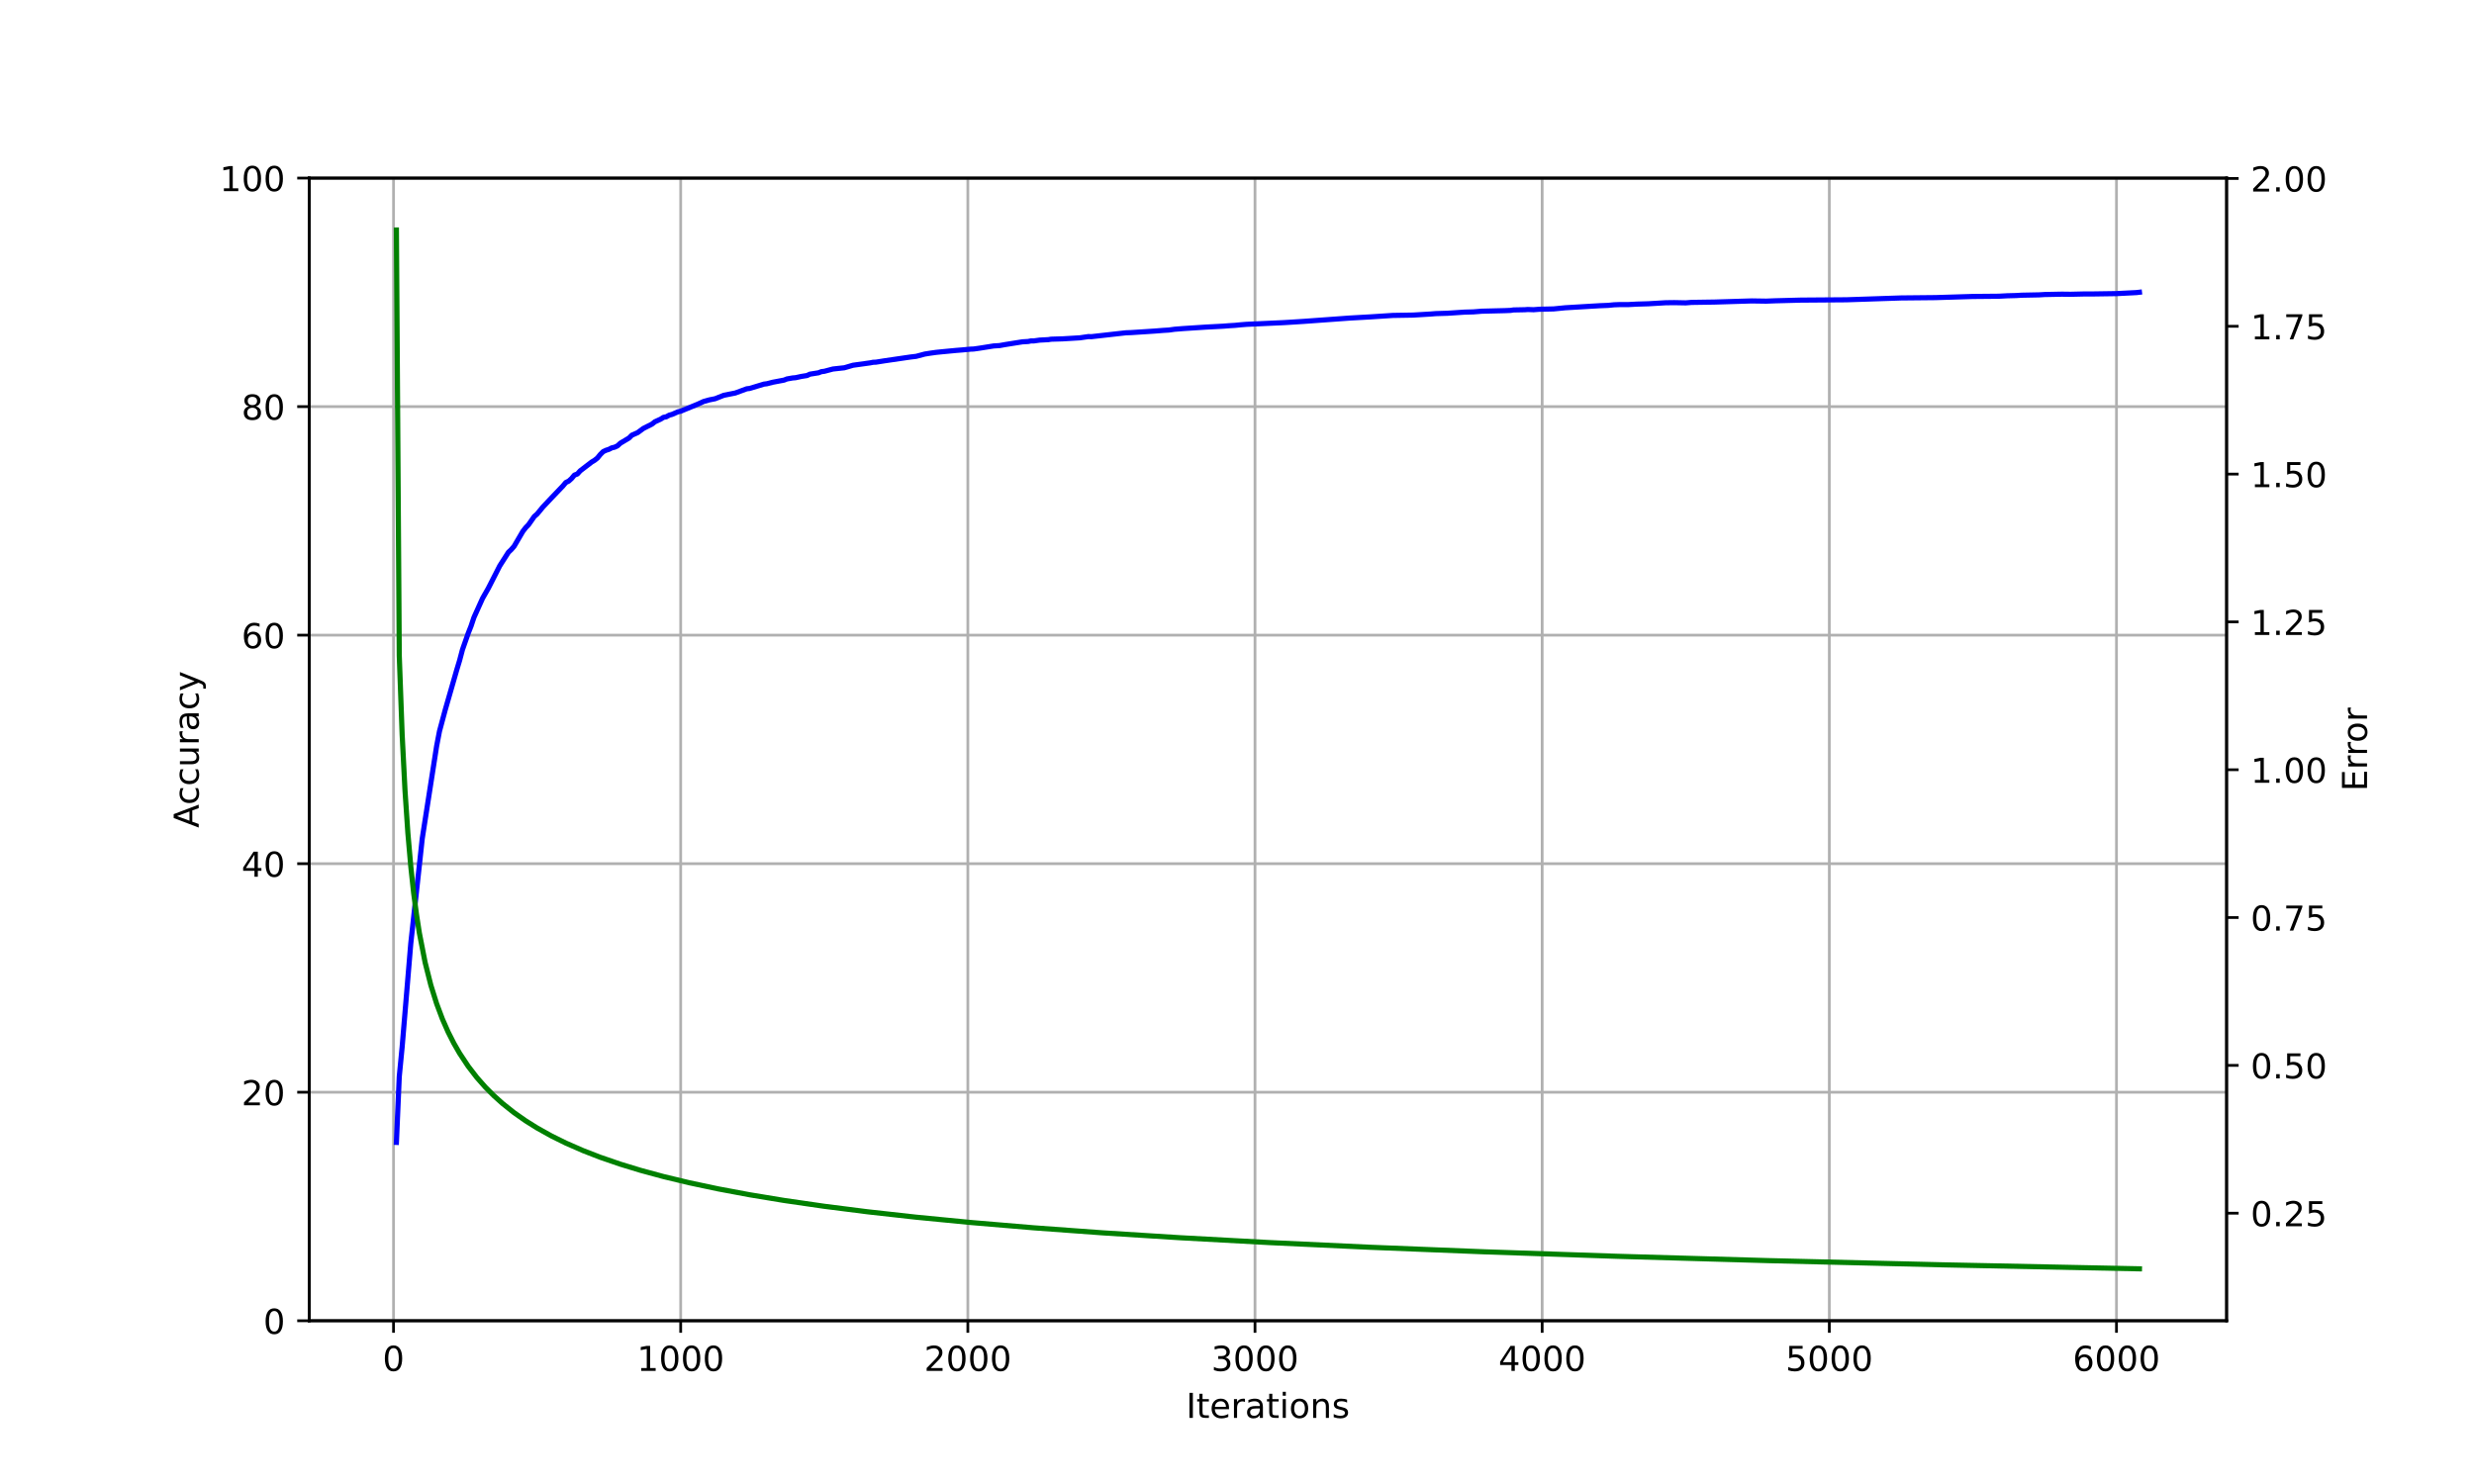
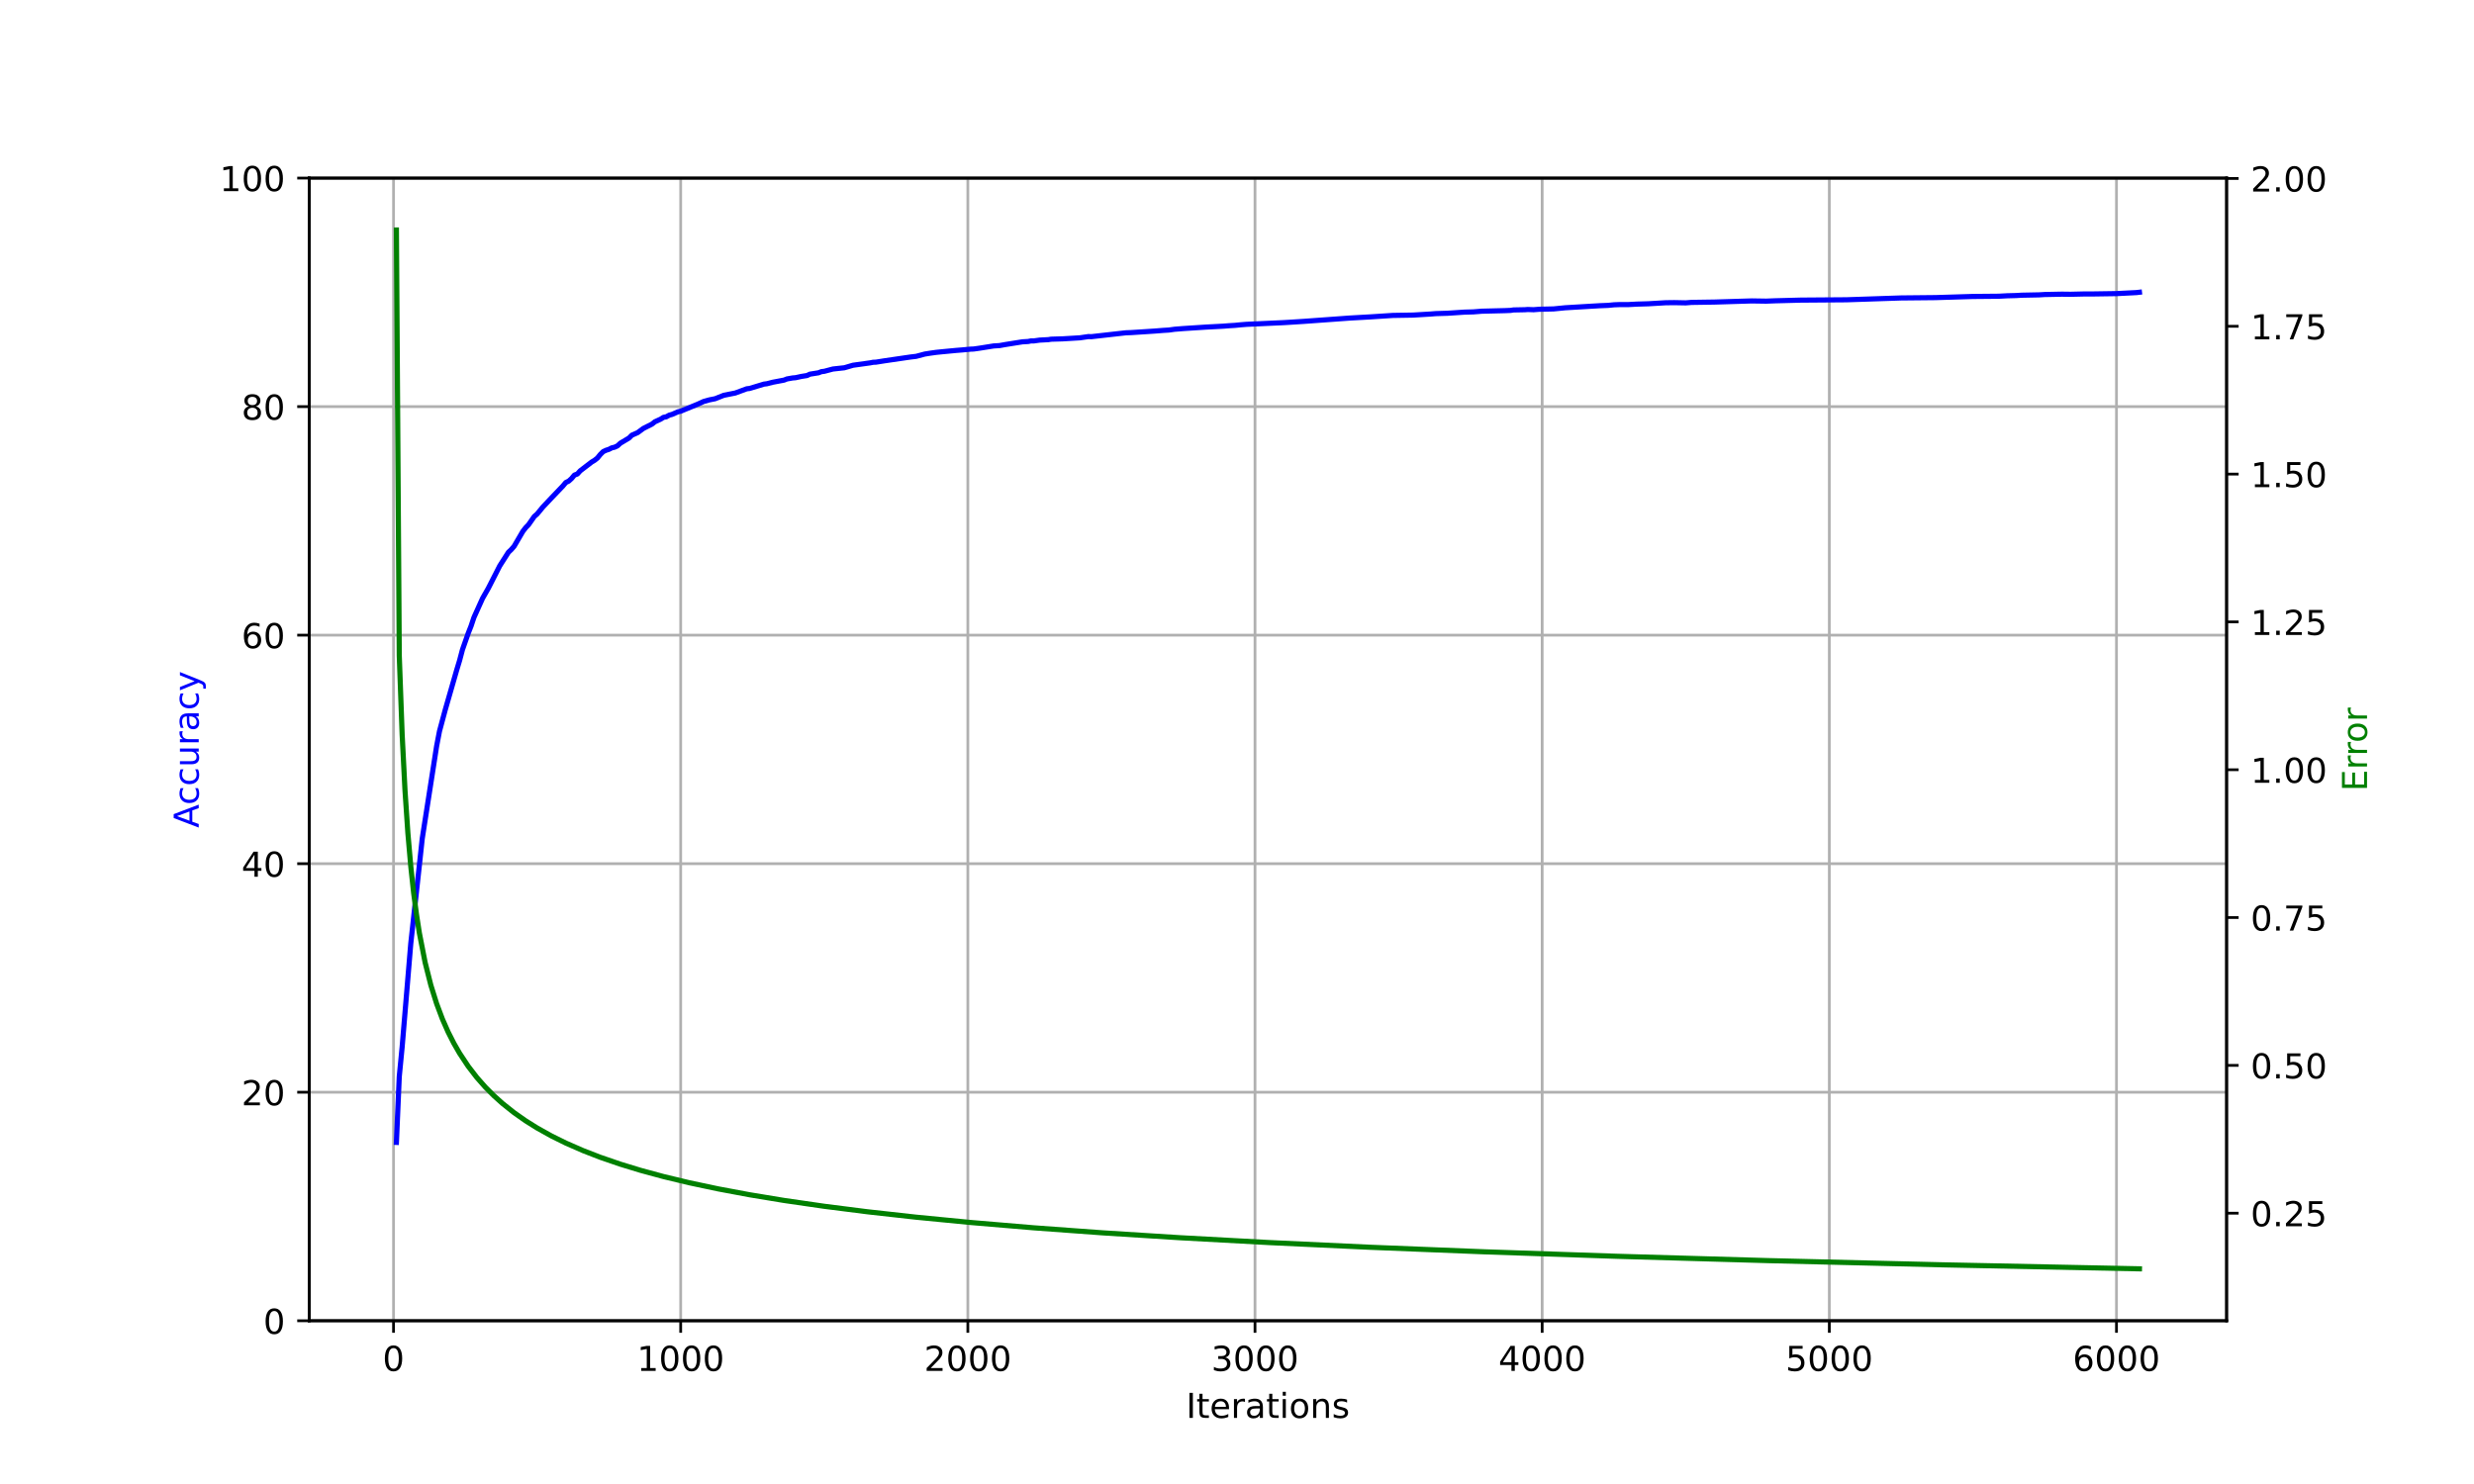
<svg xmlns="http://www.w3.org/2000/svg" xmlns:xlink="http://www.w3.org/1999/xlink" width="720pt" height="432pt" viewBox="0 0 720 432" version="1.1">
  <defs>
    <style type="text/css">*{stroke-linejoin: round; stroke-linecap: butt}</style>
  </defs>
  <g id="figure_1">
    <g id="patch_1">
      <path d="M 0 432  L 720 432  L 720 0  L 0 0  z " style="fill: #ffffff" />
    </g>
    <g id="axes_1">
      <g id="patch_2">
        <path d="M 90 384.48  L 648 384.48  L 648 51.84  L 90 51.84  z " style="fill: #ffffff" />
      </g>
      <g id="matplotlib.axis_1">
        <g id="xtick_1">
          <g id="line2d_1">
-             <path d="M 114.528 384.48  L 114.528 51.84  " clip-path="url(#pd03b7adf72)" style="fill: none; stroke: #b0b0b0; stroke-width: 0.8; stroke-linecap: square" />
+             <path d="M 114.528 384.48  L 114.528 51.84  " clip-path="url(#pabade39d13)" style="fill: none; stroke: #b0b0b0; stroke-width: 0.8; stroke-linecap: square" />
          </g>
          <g id="line2d_2">
            <defs>
-               <path id="m5037d6f789" d="M 0 0  L 0 3.5  " style="stroke: #000000; stroke-width: 0.8" />
-             </defs>
-             <g>
-               <use xlink:href="#m5037d6f789" x="114.528" y="384.48" style="stroke: #000000; stroke-width: 0.8" />
+               <path id="mb0fff66681" d="M 0 0  L 0 3.5  " style="stroke: #000000; stroke-width: 0.8" />
+             </defs>
+             <g>
+               <use xlink:href="#mb0fff66681" x="114.528" y="384.48" style="stroke: #000000; stroke-width: 0.8" />
            </g>
          </g>
          <g id="text_1">
            <g transform="translate(111.3467 399.0784) scale(0.1 -0.1)">
              <defs>
                <path id="DejaVuSans-30" d="M 2034 4250  Q 1547 4250 1301 3770  Q 1056 3291 1056 2328  Q 1056 1369 1301 889  Q 1547 409 2034 409  Q 2525 409 2770 889  Q 3016 1369 3016 2328  Q 3016 3291 2770 3770  Q 2525 4250 2034 4250  z M 2034 4750  Q 2819 4750 3233 4129  Q 3647 3509 3647 2328  Q 3647 1150 3233 529  Q 2819 -91 2034 -91  Q 1250 -91 836 529  Q 422 1150 422 2328  Q 422 3509 836 4129  Q 1250 4750 2034 4750  z " transform="scale(0.015625)" />
              </defs>
              <use xlink:href="#DejaVuSans-30" />
            </g>
          </g>
        </g>
        <g id="xtick_2">
          <g id="line2d_3">
-             <path d="M 198.098 384.48  L 198.098 51.84  " clip-path="url(#pd03b7adf72)" style="fill: none; stroke: #b0b0b0; stroke-width: 0.8; stroke-linecap: square" />
+             <path d="M 198.098 384.48  L 198.098 51.84  " clip-path="url(#pabade39d13)" style="fill: none; stroke: #b0b0b0; stroke-width: 0.8; stroke-linecap: square" />
          </g>
          <g id="line2d_4">
            <g>
-               <use xlink:href="#m5037d6f789" x="198.098" y="384.48" style="stroke: #000000; stroke-width: 0.8" />
+               <use xlink:href="#mb0fff66681" x="198.098" y="384.48" style="stroke: #000000; stroke-width: 0.8" />
            </g>
          </g>
          <g id="text_2">
            <g transform="translate(185.3734 399.0784) scale(0.1 -0.1)">
              <defs>
                <path id="DejaVuSans-31" d="M 794 531  L 1825 531  L 1825 4091  L 703 3866  L 703 4441  L 1819 4666  L 2450 4666  L 2450 531  L 3481 531  L 3481 0  L 794 0  L 794 531  z " transform="scale(0.015625)" />
              </defs>
              <use xlink:href="#DejaVuSans-31" />
              <use xlink:href="#DejaVuSans-30" x="63.623" />
              <use xlink:href="#DejaVuSans-30" x="127.246" />
              <use xlink:href="#DejaVuSans-30" x="190.869" />
            </g>
          </g>
        </g>
        <g id="xtick_3">
          <g id="line2d_5">
-             <path d="M 281.669 384.48  L 281.669 51.84  " clip-path="url(#pd03b7adf72)" style="fill: none; stroke: #b0b0b0; stroke-width: 0.8; stroke-linecap: square" />
+             <path d="M 281.669 384.48  L 281.669 51.84  " clip-path="url(#pabade39d13)" style="fill: none; stroke: #b0b0b0; stroke-width: 0.8; stroke-linecap: square" />
          </g>
          <g id="line2d_6">
            <g>
-               <use xlink:href="#m5037d6f789" x="281.669" y="384.48" style="stroke: #000000; stroke-width: 0.8" />
+               <use xlink:href="#mb0fff66681" x="281.669" y="384.48" style="stroke: #000000; stroke-width: 0.8" />
            </g>
          </g>
          <g id="text_3">
            <g transform="translate(268.9439 399.0784) scale(0.1 -0.1)">
              <defs>
                <path id="DejaVuSans-32" d="M 1228 531  L 3431 531  L 3431 0  L 469 0  L 469 531  Q 828 903 1448 1529  Q 2069 2156 2228 2338  Q 2531 2678 2651 2914  Q 2772 3150 2772 3378  Q 2772 3750 2511 3984  Q 2250 4219 1831 4219  Q 1534 4219 1204 4116  Q 875 4013 500 3803  L 500 4441  Q 881 4594 1212 4672  Q 1544 4750 1819 4750  Q 2544 4750 2975 4387  Q 3406 4025 3406 3419  Q 3406 3131 3298 2873  Q 3191 2616 2906 2266  Q 2828 2175 2409 1742  Q 1991 1309 1228 531  z " transform="scale(0.015625)" />
              </defs>
              <use xlink:href="#DejaVuSans-32" />
              <use xlink:href="#DejaVuSans-30" x="63.623" />
              <use xlink:href="#DejaVuSans-30" x="127.246" />
              <use xlink:href="#DejaVuSans-30" x="190.869" />
            </g>
          </g>
        </g>
        <g id="xtick_4">
          <g id="line2d_7">
-             <path d="M 365.239 384.48  L 365.239 51.84  " clip-path="url(#pd03b7adf72)" style="fill: none; stroke: #b0b0b0; stroke-width: 0.8; stroke-linecap: square" />
+             <path d="M 365.239 384.48  L 365.239 51.84  " clip-path="url(#pabade39d13)" style="fill: none; stroke: #b0b0b0; stroke-width: 0.8; stroke-linecap: square" />
          </g>
          <g id="line2d_8">
            <g>
-               <use xlink:href="#m5037d6f789" x="365.239" y="384.48" style="stroke: #000000; stroke-width: 0.8" />
+               <use xlink:href="#mb0fff66681" x="365.239" y="384.48" style="stroke: #000000; stroke-width: 0.8" />
            </g>
          </g>
          <g id="text_4">
            <g transform="translate(352.5143 399.0784) scale(0.1 -0.1)">
              <defs>
                <path id="DejaVuSans-33" d="M 2597 2516  Q 3050 2419 3304 2112  Q 3559 1806 3559 1356  Q 3559 666 3084 287  Q 2609 -91 1734 -91  Q 1441 -91 1130 -33  Q 819 25 488 141  L 488 750  Q 750 597 1062 519  Q 1375 441 1716 441  Q 2309 441 2620 675  Q 2931 909 2931 1356  Q 2931 1769 2642 2001  Q 2353 2234 1838 2234  L 1294 2234  L 1294 2753  L 1863 2753  Q 2328 2753 2575 2939  Q 2822 3125 2822 3475  Q 2822 3834 2567 4026  Q 2313 4219 1838 4219  Q 1578 4219 1281 4162  Q 984 4106 628 3988  L 628 4550  Q 988 4650 1302 4700  Q 1616 4750 1894 4750  Q 2613 4750 3031 4423  Q 3450 4097 3450 3541  Q 3450 3153 3228 2886  Q 3006 2619 2597 2516  z " transform="scale(0.015625)" />
              </defs>
              <use xlink:href="#DejaVuSans-33" />
              <use xlink:href="#DejaVuSans-30" x="63.623" />
              <use xlink:href="#DejaVuSans-30" x="127.246" />
              <use xlink:href="#DejaVuSans-30" x="190.869" />
            </g>
          </g>
        </g>
        <g id="xtick_5">
          <g id="line2d_9">
-             <path d="M 448.81 384.48  L 448.81 51.84  " clip-path="url(#pd03b7adf72)" style="fill: none; stroke: #b0b0b0; stroke-width: 0.8; stroke-linecap: square" />
+             <path d="M 448.81 384.48  L 448.81 51.84  " clip-path="url(#pabade39d13)" style="fill: none; stroke: #b0b0b0; stroke-width: 0.8; stroke-linecap: square" />
          </g>
          <g id="line2d_10">
            <g>
-               <use xlink:href="#m5037d6f789" x="448.81" y="384.48" style="stroke: #000000; stroke-width: 0.8" />
+               <use xlink:href="#mb0fff66681" x="448.81" y="384.48" style="stroke: #000000; stroke-width: 0.8" />
            </g>
          </g>
          <g id="text_5">
            <g transform="translate(436.0848 399.0784) scale(0.1 -0.1)">
              <defs>
                <path id="DejaVuSans-34" d="M 2419 4116  L 825 1625  L 2419 1625  L 2419 4116  z M 2253 4666  L 3047 4666  L 3047 1625  L 3713 1625  L 3713 1100  L 3047 1100  L 3047 0  L 2419 0  L 2419 1100  L 313 1100  L 313 1709  L 2253 4666  z " transform="scale(0.015625)" />
              </defs>
              <use xlink:href="#DejaVuSans-34" />
              <use xlink:href="#DejaVuSans-30" x="63.623" />
              <use xlink:href="#DejaVuSans-30" x="127.246" />
              <use xlink:href="#DejaVuSans-30" x="190.869" />
            </g>
          </g>
        </g>
        <g id="xtick_6">
          <g id="line2d_11">
-             <path d="M 532.38 384.48  L 532.38 51.84  " clip-path="url(#pd03b7adf72)" style="fill: none; stroke: #b0b0b0; stroke-width: 0.8; stroke-linecap: square" />
+             <path d="M 532.38 384.48  L 532.38 51.84  " clip-path="url(#pabade39d13)" style="fill: none; stroke: #b0b0b0; stroke-width: 0.8; stroke-linecap: square" />
          </g>
          <g id="line2d_12">
            <g>
-               <use xlink:href="#m5037d6f789" x="532.38" y="384.48" style="stroke: #000000; stroke-width: 0.8" />
+               <use xlink:href="#mb0fff66681" x="532.38" y="384.48" style="stroke: #000000; stroke-width: 0.8" />
            </g>
          </g>
          <g id="text_6">
            <g transform="translate(519.6553 399.0784) scale(0.1 -0.1)">
              <defs>
                <path id="DejaVuSans-35" d="M 691 4666  L 3169 4666  L 3169 4134  L 1269 4134  L 1269 2991  Q 1406 3038 1543 3061  Q 1681 3084 1819 3084  Q 2600 3084 3056 2656  Q 3513 2228 3513 1497  Q 3513 744 3044 326  Q 2575 -91 1722 -91  Q 1428 -91 1123 -41  Q 819 9 494 109  L 494 744  Q 775 591 1075 516  Q 1375 441 1709 441  Q 2250 441 2565 725  Q 2881 1009 2881 1497  Q 2881 1984 2565 2268  Q 2250 2553 1709 2553  Q 1456 2553 1204 2497  Q 953 2441 691 2322  L 691 4666  z " transform="scale(0.015625)" />
              </defs>
              <use xlink:href="#DejaVuSans-35" />
              <use xlink:href="#DejaVuSans-30" x="63.623" />
              <use xlink:href="#DejaVuSans-30" x="127.246" />
              <use xlink:href="#DejaVuSans-30" x="190.869" />
            </g>
          </g>
        </g>
        <g id="xtick_7">
          <g id="line2d_13">
-             <path d="M 615.951 384.48  L 615.951 51.84  " clip-path="url(#pd03b7adf72)" style="fill: none; stroke: #b0b0b0; stroke-width: 0.8; stroke-linecap: square" />
+             <path d="M 615.951 384.48  L 615.951 51.84  " clip-path="url(#pabade39d13)" style="fill: none; stroke: #b0b0b0; stroke-width: 0.8; stroke-linecap: square" />
          </g>
          <g id="line2d_14">
            <g>
-               <use xlink:href="#m5037d6f789" x="615.951" y="384.48" style="stroke: #000000; stroke-width: 0.8" />
+               <use xlink:href="#mb0fff66681" x="615.951" y="384.48" style="stroke: #000000; stroke-width: 0.8" />
            </g>
          </g>
          <g id="text_7">
            <g transform="translate(603.2257 399.0784) scale(0.1 -0.1)">
              <defs>
                <path id="DejaVuSans-36" d="M 2113 2584  Q 1688 2584 1439 2293  Q 1191 2003 1191 1497  Q 1191 994 1439 701  Q 1688 409 2113 409  Q 2538 409 2786 701  Q 3034 994 3034 1497  Q 3034 2003 2786 2293  Q 2538 2584 2113 2584  z M 3366 4563  L 3366 3988  Q 3128 4100 2886 4159  Q 2644 4219 2406 4219  Q 1781 4219 1451 3797  Q 1122 3375 1075 2522  Q 1259 2794 1537 2939  Q 1816 3084 2150 3084  Q 2853 3084 3261 2657  Q 3669 2231 3669 1497  Q 3669 778 3244 343  Q 2819 -91 2113 -91  Q 1303 -91 875 529  Q 447 1150 447 2328  Q 447 3434 972 4092  Q 1497 4750 2381 4750  Q 2619 4750 2861 4703  Q 3103 4656 3366 4563  z " transform="scale(0.015625)" />
              </defs>
              <use xlink:href="#DejaVuSans-36" />
              <use xlink:href="#DejaVuSans-30" x="63.623" />
              <use xlink:href="#DejaVuSans-30" x="127.246" />
              <use xlink:href="#DejaVuSans-30" x="190.869" />
            </g>
          </g>
        </g>
        <g id="text_8">
          <g transform="translate(345.1867 412.7566) scale(0.1 -0.1)">
            <defs>
              <path id="DejaVuSans-49" d="M 628 4666  L 1259 4666  L 1259 0  L 628 0  L 628 4666  z " transform="scale(0.015625)" />
              <path id="DejaVuSans-74" d="M 1172 4494  L 1172 3500  L 2356 3500  L 2356 3053  L 1172 3053  L 1172 1153  Q 1172 725 1289 603  Q 1406 481 1766 481  L 2356 481  L 2356 0  L 1766 0  Q 1100 0 847 248  Q 594 497 594 1153  L 594 3053  L 172 3053  L 172 3500  L 594 3500  L 594 4494  L 1172 4494  z " transform="scale(0.015625)" />
              <path id="DejaVuSans-65" d="M 3597 1894  L 3597 1613  L 953 1613  Q 991 1019 1311 708  Q 1631 397 2203 397  Q 2534 397 2845 478  Q 3156 559 3463 722  L 3463 178  Q 3153 47 2828 -22  Q 2503 -91 2169 -91  Q 1331 -91 842 396  Q 353 884 353 1716  Q 353 2575 817 3079  Q 1281 3584 2069 3584  Q 2775 3584 3186 3129  Q 3597 2675 3597 1894  z M 3022 2063  Q 3016 2534 2758 2815  Q 2500 3097 2075 3097  Q 1594 3097 1305 2825  Q 1016 2553 972 2059  L 3022 2063  z " transform="scale(0.015625)" />
              <path id="DejaVuSans-72" d="M 2631 2963  Q 2534 3019 2420 3045  Q 2306 3072 2169 3072  Q 1681 3072 1420 2755  Q 1159 2438 1159 1844  L 1159 0  L 581 0  L 581 3500  L 1159 3500  L 1159 2956  Q 1341 3275 1631 3429  Q 1922 3584 2338 3584  Q 2397 3584 2469 3576  Q 2541 3569 2628 3553  L 2631 2963  z " transform="scale(0.015625)" />
              <path id="DejaVuSans-61" d="M 2194 1759  Q 1497 1759 1228 1600  Q 959 1441 959 1056  Q 959 750 1161 570  Q 1363 391 1709 391  Q 2188 391 2477 730  Q 2766 1069 2766 1631  L 2766 1759  L 2194 1759  z M 3341 1997  L 3341 0  L 2766 0  L 2766 531  Q 2569 213 2275 61  Q 1981 -91 1556 -91  Q 1019 -91 701 211  Q 384 513 384 1019  Q 384 1609 779 1909  Q 1175 2209 1959 2209  L 2766 2209  L 2766 2266  Q 2766 2663 2505 2880  Q 2244 3097 1772 3097  Q 1472 3097 1187 3025  Q 903 2953 641 2809  L 641 3341  Q 956 3463 1253 3523  Q 1550 3584 1831 3584  Q 2591 3584 2966 3190  Q 3341 2797 3341 1997  z " transform="scale(0.015625)" />
              <path id="DejaVuSans-69" d="M 603 3500  L 1178 3500  L 1178 0  L 603 0  L 603 3500  z M 603 4863  L 1178 4863  L 1178 4134  L 603 4134  L 603 4863  z " transform="scale(0.015625)" />
              <path id="DejaVuSans-6f" d="M 1959 3097  Q 1497 3097 1228 2736  Q 959 2375 959 1747  Q 959 1119 1226 758  Q 1494 397 1959 397  Q 2419 397 2687 759  Q 2956 1122 2956 1747  Q 2956 2369 2687 2733  Q 2419 3097 1959 3097  z M 1959 3584  Q 2709 3584 3137 3096  Q 3566 2609 3566 1747  Q 3566 888 3137 398  Q 2709 -91 1959 -91  Q 1206 -91 779 398  Q 353 888 353 1747  Q 353 2609 779 3096  Q 1206 3584 1959 3584  z " transform="scale(0.015625)" />
              <path id="DejaVuSans-6e" d="M 3513 2113  L 3513 0  L 2938 0  L 2938 2094  Q 2938 2591 2744 2837  Q 2550 3084 2163 3084  Q 1697 3084 1428 2787  Q 1159 2491 1159 1978  L 1159 0  L 581 0  L 581 3500  L 1159 3500  L 1159 2956  Q 1366 3272 1645 3428  Q 1925 3584 2291 3584  Q 2894 3584 3203 3211  Q 3513 2838 3513 2113  z " transform="scale(0.015625)" />
              <path id="DejaVuSans-73" d="M 2834 3397  L 2834 2853  Q 2591 2978 2328 3040  Q 2066 3103 1784 3103  Q 1356 3103 1142 2972  Q 928 2841 928 2578  Q 928 2378 1081 2264  Q 1234 2150 1697 2047  L 1894 2003  Q 2506 1872 2764 1633  Q 3022 1394 3022 966  Q 3022 478 2636 193  Q 2250 -91 1575 -91  Q 1294 -91 989 -36  Q 684 19 347 128  L 347 722  Q 666 556 975 473  Q 1284 391 1588 391  Q 1994 391 2212 530  Q 2431 669 2431 922  Q 2431 1156 2273 1281  Q 2116 1406 1581 1522  L 1381 1569  Q 847 1681 609 1914  Q 372 2147 372 2553  Q 372 3047 722 3315  Q 1072 3584 1716 3584  Q 2034 3584 2315 3537  Q 2597 3491 2834 3397  z " transform="scale(0.015625)" />
            </defs>
            <use xlink:href="#DejaVuSans-49" />
            <use xlink:href="#DejaVuSans-74" x="29.492" />
            <use xlink:href="#DejaVuSans-65" x="68.701" />
            <use xlink:href="#DejaVuSans-72" x="130.225" />
            <use xlink:href="#DejaVuSans-61" x="171.338" />
            <use xlink:href="#DejaVuSans-74" x="232.617" />
            <use xlink:href="#DejaVuSans-69" x="271.826" />
            <use xlink:href="#DejaVuSans-6f" x="299.609" />
            <use xlink:href="#DejaVuSans-6e" x="360.791" />
            <use xlink:href="#DejaVuSans-73" x="424.17" />
          </g>
        </g>
      </g>
      <g id="matplotlib.axis_2">
        <g id="ytick_1">
          <g id="line2d_15">
-             <path d="M 90 384.48  L 648 384.48  " clip-path="url(#pd03b7adf72)" style="fill: none; stroke: #b0b0b0; stroke-width: 0.8; stroke-linecap: square" />
+             <path d="M 90 384.48  L 648 384.48  " clip-path="url(#pabade39d13)" style="fill: none; stroke: #b0b0b0; stroke-width: 0.8; stroke-linecap: square" />
          </g>
          <g id="line2d_16">
            <defs>
-               <path id="m86fa658501" d="M 0 0  L -3.5 0  " style="stroke: #000000; stroke-width: 0.8" />
-             </defs>
-             <g>
-               <use xlink:href="#m86fa658501" x="90" y="384.48" style="stroke: #000000; stroke-width: 0.8" />
+               <path id="me50fd5e7b0" d="M 0 0  L -3.5 0  " style="stroke: #000000; stroke-width: 0.8" />
+             </defs>
+             <g>
+               <use xlink:href="#me50fd5e7b0" x="90" y="384.48" style="stroke: #000000; stroke-width: 0.8" />
            </g>
          </g>
          <g id="text_9">
            <g transform="translate(76.6375 388.2792) scale(0.1 -0.1)">
              <use xlink:href="#DejaVuSans-30" />
            </g>
          </g>
        </g>
        <g id="ytick_2">
          <g id="line2d_17">
-             <path d="M 90 317.952  L 648 317.952  " clip-path="url(#pd03b7adf72)" style="fill: none; stroke: #b0b0b0; stroke-width: 0.8; stroke-linecap: square" />
+             <path d="M 90 317.952  L 648 317.952  " clip-path="url(#pabade39d13)" style="fill: none; stroke: #b0b0b0; stroke-width: 0.8; stroke-linecap: square" />
          </g>
          <g id="line2d_18">
            <g>
-               <use xlink:href="#m86fa658501" x="90" y="317.952" style="stroke: #000000; stroke-width: 0.8" />
+               <use xlink:href="#me50fd5e7b0" x="90" y="317.952" style="stroke: #000000; stroke-width: 0.8" />
            </g>
          </g>
          <g id="text_10">
            <g transform="translate(70.275 321.7512) scale(0.1 -0.1)">
              <use xlink:href="#DejaVuSans-32" />
              <use xlink:href="#DejaVuSans-30" x="63.623" />
            </g>
          </g>
        </g>
        <g id="ytick_3">
          <g id="line2d_19">
-             <path d="M 90 251.424  L 648 251.424  " clip-path="url(#pd03b7adf72)" style="fill: none; stroke: #b0b0b0; stroke-width: 0.8; stroke-linecap: square" />
+             <path d="M 90 251.424  L 648 251.424  " clip-path="url(#pabade39d13)" style="fill: none; stroke: #b0b0b0; stroke-width: 0.8; stroke-linecap: square" />
          </g>
          <g id="line2d_20">
            <g>
-               <use xlink:href="#m86fa658501" x="90" y="251.424" style="stroke: #000000; stroke-width: 0.8" />
+               <use xlink:href="#me50fd5e7b0" x="90" y="251.424" style="stroke: #000000; stroke-width: 0.8" />
            </g>
          </g>
          <g id="text_11">
            <g transform="translate(70.275 255.2232) scale(0.1 -0.1)">
              <use xlink:href="#DejaVuSans-34" />
              <use xlink:href="#DejaVuSans-30" x="63.623" />
            </g>
          </g>
        </g>
        <g id="ytick_4">
          <g id="line2d_21">
-             <path d="M 90 184.896  L 648 184.896  " clip-path="url(#pd03b7adf72)" style="fill: none; stroke: #b0b0b0; stroke-width: 0.8; stroke-linecap: square" />
+             <path d="M 90 184.896  L 648 184.896  " clip-path="url(#pabade39d13)" style="fill: none; stroke: #b0b0b0; stroke-width: 0.8; stroke-linecap: square" />
          </g>
          <g id="line2d_22">
            <g>
-               <use xlink:href="#m86fa658501" x="90" y="184.896" style="stroke: #000000; stroke-width: 0.8" />
+               <use xlink:href="#me50fd5e7b0" x="90" y="184.896" style="stroke: #000000; stroke-width: 0.8" />
            </g>
          </g>
          <g id="text_12">
            <g transform="translate(70.275 188.6952) scale(0.1 -0.1)">
              <use xlink:href="#DejaVuSans-36" />
              <use xlink:href="#DejaVuSans-30" x="63.623" />
            </g>
          </g>
        </g>
        <g id="ytick_5">
          <g id="line2d_23">
-             <path d="M 90 118.368  L 648 118.368  " clip-path="url(#pd03b7adf72)" style="fill: none; stroke: #b0b0b0; stroke-width: 0.8; stroke-linecap: square" />
+             <path d="M 90 118.368  L 648 118.368  " clip-path="url(#pabade39d13)" style="fill: none; stroke: #b0b0b0; stroke-width: 0.8; stroke-linecap: square" />
          </g>
          <g id="line2d_24">
            <g>
-               <use xlink:href="#m86fa658501" x="90" y="118.368" style="stroke: #000000; stroke-width: 0.8" />
+               <use xlink:href="#me50fd5e7b0" x="90" y="118.368" style="stroke: #000000; stroke-width: 0.8" />
            </g>
          </g>
          <g id="text_13">
            <g transform="translate(70.275 122.1672) scale(0.1 -0.1)">
              <defs>
                <path id="DejaVuSans-38" d="M 2034 2216  Q 1584 2216 1326 1975  Q 1069 1734 1069 1313  Q 1069 891 1326 650  Q 1584 409 2034 409  Q 2484 409 2743 651  Q 3003 894 3003 1313  Q 3003 1734 2745 1975  Q 2488 2216 2034 2216  z M 1403 2484  Q 997 2584 770 2862  Q 544 3141 544 3541  Q 544 4100 942 4425  Q 1341 4750 2034 4750  Q 2731 4750 3128 4425  Q 3525 4100 3525 3541  Q 3525 3141 3298 2862  Q 3072 2584 2669 2484  Q 3125 2378 3379 2068  Q 3634 1759 3634 1313  Q 3634 634 3220 271  Q 2806 -91 2034 -91  Q 1263 -91 848 271  Q 434 634 434 1313  Q 434 1759 690 2068  Q 947 2378 1403 2484  z M 1172 3481  Q 1172 3119 1398 2916  Q 1625 2713 2034 2713  Q 2441 2713 2670 2916  Q 2900 3119 2900 3481  Q 2900 3844 2670 4047  Q 2441 4250 2034 4250  Q 1625 4250 1398 4047  Q 1172 3844 1172 3481  z " transform="scale(0.015625)" />
              </defs>
              <use xlink:href="#DejaVuSans-38" />
              <use xlink:href="#DejaVuSans-30" x="63.623" />
            </g>
          </g>
        </g>
        <g id="ytick_6">
          <g id="line2d_25">
-             <path d="M 90 51.84  L 648 51.84  " clip-path="url(#pd03b7adf72)" style="fill: none; stroke: #b0b0b0; stroke-width: 0.8; stroke-linecap: square" />
+             <path d="M 90 51.84  L 648 51.84  " clip-path="url(#pabade39d13)" style="fill: none; stroke: #b0b0b0; stroke-width: 0.8; stroke-linecap: square" />
          </g>
          <g id="line2d_26">
            <g>
-               <use xlink:href="#m86fa658501" x="90" y="51.84" style="stroke: #000000; stroke-width: 0.8" />
+               <use xlink:href="#me50fd5e7b0" x="90" y="51.84" style="stroke: #000000; stroke-width: 0.8" />
            </g>
          </g>
          <g id="text_14">
            <g transform="translate(63.9125 55.63922) scale(0.1 -0.1)">
              <use xlink:href="#DejaVuSans-31" />
              <use xlink:href="#DejaVuSans-30" x="63.623" />
              <use xlink:href="#DejaVuSans-30" x="127.246" />
            </g>
          </g>
        </g>
        <g id="text_15">
-           <g transform="translate(57.83281 240.9881) rotate(-90) scale(0.1 -0.1)">
+           <g style="fill: #0000ff" transform="translate(57.83281 240.9881) rotate(-90) scale(0.1 -0.1)">
            <defs>
              <path id="DejaVuSans-41" d="M 2188 4044  L 1331 1722  L 3047 1722  L 2188 4044  z M 1831 4666  L 2547 4666  L 4325 0  L 3669 0  L 3244 1197  L 1141 1197  L 716 0  L 50 0  L 1831 4666  z " transform="scale(0.015625)" />
              <path id="DejaVuSans-63" d="M 3122 3366  L 3122 2828  Q 2878 2963 2633 3030  Q 2388 3097 2138 3097  Q 1578 3097 1268 2742  Q 959 2388 959 1747  Q 959 1106 1268 751  Q 1578 397 2138 397  Q 2388 397 2633 464  Q 2878 531 3122 666  L 3122 134  Q 2881 22 2623 -34  Q 2366 -91 2075 -91  Q 1284 -91 818 406  Q 353 903 353 1747  Q 353 2603 823 3093  Q 1294 3584 2113 3584  Q 2378 3584 2631 3529  Q 2884 3475 3122 3366  z " transform="scale(0.015625)" />
              <path id="DejaVuSans-75" d="M 544 1381  L 544 3500  L 1119 3500  L 1119 1403  Q 1119 906 1312 657  Q 1506 409 1894 409  Q 2359 409 2629 706  Q 2900 1003 2900 1516  L 2900 3500  L 3475 3500  L 3475 0  L 2900 0  L 2900 538  Q 2691 219 2414 64  Q 2138 -91 1772 -91  Q 1169 -91 856 284  Q 544 659 544 1381  z M 1991 3584  L 1991 3584  z " transform="scale(0.015625)" />
              <path id="DejaVuSans-79" d="M 2059 -325  Q 1816 -950 1584 -1140  Q 1353 -1331 966 -1331  L 506 -1331  L 506 -850  L 844 -850  Q 1081 -850 1212 -737  Q 1344 -625 1503 -206  L 1606 56  L 191 3500  L 800 3500  L 1894 763  L 2988 3500  L 3597 3500  L 2059 -325  z " transform="scale(0.015625)" />
            </defs>
            <use xlink:href="#DejaVuSans-41" />
            <use xlink:href="#DejaVuSans-63" x="66.658" />
            <use xlink:href="#DejaVuSans-63" x="121.639" />
            <use xlink:href="#DejaVuSans-75" x="176.619" />
            <use xlink:href="#DejaVuSans-72" x="239.998" />
            <use xlink:href="#DejaVuSans-61" x="281.111" />
            <use xlink:href="#DejaVuSans-63" x="342.391" />
            <use xlink:href="#DejaVuSans-79" x="397.371" />
          </g>
        </g>
      </g>
      <g id="line2d_27">
-         <path d="M 115.364 332.555  L 116.199 313.395  L 117.035 304.779  L 119.542 274.709  L 122.049 251.856  L 122.885 244.106  L 127.064 217.229  L 127.899 212.871  L 129.571 206.651  L 132.913 195.042  L 133.749 192.281  L 134.585 189.121  L 136.256 184.364  L 137.092 182.235  L 137.928 179.74  L 140.435 174.185  L 142.106 171.258  L 145.449 164.705  L 147.956 160.78  L 148.792 159.981  L 149.628 159.017  L 152.135 154.726  L 152.97 153.628  L 153.806 152.763  L 155.477 150.368  L 156.313 149.636  L 157.985 147.607  L 160.492 144.946  L 163.835 141.453  L 164.67 140.455  L 165.506 140.056  L 166.342 139.291  L 167.177 138.293  L 168.013 137.994  L 168.849 137.062  L 172.192 134.501  L 173.027 134.002  L 173.863 133.337  L 174.699 132.306  L 175.534 131.474  L 176.37 131.075  L 177.206 130.809  L 178.041 130.376  L 178.877 130.177  L 179.713 129.778  L 180.549 129.012  L 183.056 127.516  L 183.891 126.684  L 185.563 125.952  L 187.234 124.721  L 189.741 123.457  L 190.577 122.792  L 192.248 122.027  L 193.084 121.495  L 193.92 121.328  L 194.756 120.863  L 195.591 120.63  L 197.263 119.898  L 198.098 119.699  L 203.113 117.636  L 204.784 116.871  L 206.455 116.405  L 208.127 116.073  L 210.634 115.075  L 213.141 114.576  L 213.977 114.41  L 217.32 113.179  L 218.155 113.079  L 222.334 111.815  L 223.17 111.715  L 224.841 111.283  L 228.184 110.651  L 229.019 110.318  L 230.691 110.019  L 231.527 109.952  L 233.198 109.586  L 234.869 109.32  L 235.705 108.921  L 238.212 108.522  L 239.048 108.189  L 239.884 108.089  L 242.391 107.424  L 245.734 107.058  L 248.241 106.326  L 253.255 105.628  L 254.091 105.462  L 254.926 105.428  L 257.433 105.029  L 264.955 103.931  L 266.626 103.732  L 269.133 103.067  L 270.805 102.8  L 272.476 102.568  L 274.148 102.401  L 278.326 102.002  L 279.997 101.869  L 282.505 101.636  L 283.34 101.603  L 285.012 101.37  L 286.683 101.104  L 289.19 100.705  L 290.862 100.605  L 292.533 100.306  L 297.547 99.507  L 299.219 99.408  L 300.054 99.241  L 300.89 99.241  L 302.561 99.008  L 305.069 98.875  L 305.904 98.742  L 309.247 98.642  L 314.261 98.343  L 316.768 97.977  L 317.604 98.01  L 327.633 96.879  L 329.304 96.813  L 335.99 96.38  L 338.497 96.181  L 340.168 96.081  L 341.84 95.848  L 344.347 95.649  L 351.032 95.216  L 356.047 94.95  L 357.718 94.817  L 359.389 94.717  L 361.061 94.551  L 362.732 94.418  L 373.596 93.919  L 375.268 93.819  L 379.446 93.553  L 392.818 92.588  L 398.668 92.256  L 405.353 91.823  L 411.203 91.724  L 416.217 91.424  L 417.889 91.291  L 421.232 91.191  L 426.246 90.859  L 428.753 90.792  L 431.26 90.593  L 437.946 90.426  L 439.617 90.36  L 440.453 90.227  L 443.796 90.16  L 444.631 90.094  L 446.303 90.16  L 447.974 90.027  L 452.153 89.927  L 455.495 89.595  L 460.51 89.295  L 465.524 88.996  L 468.031 88.896  L 469.702 88.73  L 471.374 88.663  L 473.881 88.663  L 476.388 88.53  L 479.731 88.43  L 484.745 88.131  L 487.252 88.098  L 490.595 88.164  L 492.266 88.031  L 498.952 87.931  L 509.816 87.599  L 513.995 87.665  L 516.502 87.566  L 524.023 87.366  L 537.394 87.266  L 553.273 86.734  L 563.301 86.634  L 574.165 86.302  L 581.687 86.235  L 584.194 86.102  L 586.701 86.035  L 588.372 85.936  L 593.387 85.836  L 595.058 85.736  L 600.072 85.636  L 602.579 85.669  L 606.758 85.57  L 609.265 85.57  L 615.951 85.47  L 621.801 85.171  L 622.636 85.071  L 622.636 85.071  " clip-path="url(#pd03b7adf72)" style="fill: none; stroke: #0000ff; stroke-width: 1.5; stroke-linecap: square" />
+         <path d="M 115.364 332.555  L 116.199 313.395  L 117.035 304.779  L 119.542 274.709  L 122.049 251.856  L 122.885 244.106  L 127.064 217.229  L 127.899 212.871  L 129.571 206.651  L 132.913 195.042  L 133.749 192.281  L 134.585 189.121  L 136.256 184.364  L 137.092 182.235  L 137.928 179.74  L 140.435 174.185  L 142.106 171.258  L 145.449 164.705  L 147.956 160.78  L 148.792 159.981  L 149.628 159.017  L 152.135 154.726  L 152.97 153.628  L 153.806 152.763  L 155.477 150.368  L 156.313 149.636  L 157.985 147.607  L 160.492 144.946  L 163.835 141.453  L 164.67 140.455  L 165.506 140.056  L 166.342 139.291  L 167.177 138.293  L 168.013 137.994  L 168.849 137.062  L 172.192 134.501  L 173.027 134.002  L 173.863 133.337  L 174.699 132.306  L 175.534 131.474  L 176.37 131.075  L 177.206 130.809  L 178.041 130.376  L 178.877 130.177  L 179.713 129.778  L 180.549 129.012  L 183.056 127.516  L 183.891 126.684  L 185.563 125.952  L 187.234 124.721  L 189.741 123.457  L 190.577 122.792  L 192.248 122.027  L 193.084 121.495  L 193.92 121.328  L 194.756 120.863  L 195.591 120.63  L 197.263 119.898  L 198.098 119.699  L 203.113 117.636  L 204.784 116.871  L 206.455 116.405  L 208.127 116.073  L 210.634 115.075  L 213.141 114.576  L 213.977 114.41  L 217.32 113.179  L 218.155 113.079  L 222.334 111.815  L 223.17 111.715  L 224.841 111.283  L 228.184 110.651  L 229.019 110.318  L 230.691 110.019  L 231.527 109.952  L 233.198 109.586  L 234.869 109.32  L 235.705 108.921  L 238.212 108.522  L 239.048 108.189  L 239.884 108.089  L 242.391 107.424  L 245.734 107.058  L 248.241 106.326  L 253.255 105.628  L 254.091 105.462  L 254.926 105.428  L 257.433 105.029  L 264.955 103.931  L 266.626 103.732  L 269.133 103.067  L 270.805 102.8  L 272.476 102.568  L 274.148 102.401  L 278.326 102.002  L 279.997 101.869  L 282.505 101.636  L 283.34 101.603  L 285.012 101.37  L 286.683 101.104  L 289.19 100.705  L 290.862 100.605  L 292.533 100.306  L 297.547 99.507  L 299.219 99.408  L 300.054 99.241  L 300.89 99.241  L 302.561 99.008  L 305.069 98.875  L 305.904 98.742  L 309.247 98.642  L 314.261 98.343  L 316.768 97.977  L 317.604 98.01  L 327.633 96.879  L 329.304 96.813  L 335.99 96.38  L 338.497 96.181  L 340.168 96.081  L 341.84 95.848  L 344.347 95.649  L 351.032 95.216  L 356.047 94.95  L 357.718 94.817  L 359.389 94.717  L 361.061 94.551  L 362.732 94.418  L 373.596 93.919  L 375.268 93.819  L 379.446 93.553  L 392.818 92.588  L 398.668 92.256  L 405.353 91.823  L 411.203 91.724  L 416.217 91.424  L 417.889 91.291  L 421.232 91.191  L 426.246 90.859  L 428.753 90.792  L 431.26 90.593  L 437.946 90.426  L 439.617 90.36  L 440.453 90.227  L 443.796 90.16  L 444.631 90.094  L 446.303 90.16  L 447.974 90.027  L 452.153 89.927  L 455.495 89.595  L 460.51 89.295  L 465.524 88.996  L 468.031 88.896  L 469.702 88.73  L 471.374 88.663  L 473.881 88.663  L 476.388 88.53  L 479.731 88.43  L 484.745 88.131  L 487.252 88.098  L 490.595 88.164  L 492.266 88.031  L 498.952 87.931  L 509.816 87.599  L 513.995 87.665  L 516.502 87.566  L 524.023 87.366  L 537.394 87.266  L 553.273 86.734  L 563.301 86.634  L 574.165 86.302  L 581.687 86.235  L 584.194 86.102  L 586.701 86.035  L 588.372 85.936  L 593.387 85.836  L 595.058 85.736  L 600.072 85.636  L 602.579 85.669  L 606.758 85.57  L 609.265 85.57  L 615.951 85.47  L 621.801 85.171  L 622.636 85.071  L 622.636 85.071  " clip-path="url(#pabade39d13)" style="fill: none; stroke: #0000ff; stroke-width: 1.5; stroke-linecap: square" />
      </g>
      <g id="patch_3">
        <path d="M 90 384.48  L 90 51.84  " style="fill: none; stroke: #000000; stroke-width: 0.8; stroke-linejoin: miter; stroke-linecap: square" />
      </g>
      <g id="patch_4">
        <path d="M 648 384.48  L 648 51.84  " style="fill: none; stroke: #000000; stroke-width: 0.8; stroke-linejoin: miter; stroke-linecap: square" />
      </g>
      <g id="patch_5">
        <path d="M 90 384.48  L 648 384.48  " style="fill: none; stroke: #000000; stroke-width: 0.8; stroke-linejoin: miter; stroke-linecap: square" />
      </g>
      <g id="patch_6">
        <path d="M 90 51.84  L 648 51.84  " style="fill: none; stroke: #000000; stroke-width: 0.8; stroke-linejoin: miter; stroke-linecap: square" />
      </g>
    </g>
    <g id="axes_2">
      <g id="matplotlib.axis_3">
        <g id="ytick_7">
          <g id="line2d_28">
            <defs>
-               <path id="m6851cc7ce0" d="M 0 0  L 3.5 0  " style="stroke: #000000; stroke-width: 0.8" />
-             </defs>
-             <g>
-               <use xlink:href="#m6851cc7ce0" x="648" y="353.161" style="stroke: #000000; stroke-width: 0.8" />
+               <path id="m956fb48c89" d="M 0 0  L 3.5 0  " style="stroke: #000000; stroke-width: 0.8" />
+             </defs>
+             <g>
+               <use xlink:href="#m956fb48c89" x="648" y="353.161" style="stroke: #000000; stroke-width: 0.8" />
            </g>
          </g>
          <g id="text_16">
            <g transform="translate(655 356.9605) scale(0.1 -0.1)">
              <defs>
                <path id="DejaVuSans-2e" d="M 684 794  L 1344 794  L 1344 0  L 684 0  L 684 794  z " transform="scale(0.015625)" />
              </defs>
              <use xlink:href="#DejaVuSans-30" />
              <use xlink:href="#DejaVuSans-2e" x="63.623" />
              <use xlink:href="#DejaVuSans-32" x="95.41" />
              <use xlink:href="#DejaVuSans-35" x="159.033" />
            </g>
          </g>
        </g>
        <g id="ytick_8">
          <g id="line2d_29">
            <g>
-               <use xlink:href="#m6851cc7ce0" x="648" y="310.132" style="stroke: #000000; stroke-width: 0.8" />
+               <use xlink:href="#m956fb48c89" x="648" y="310.132" style="stroke: #000000; stroke-width: 0.8" />
            </g>
          </g>
          <g id="text_17">
            <g transform="translate(655 313.9309) scale(0.1 -0.1)">
              <use xlink:href="#DejaVuSans-30" />
              <use xlink:href="#DejaVuSans-2e" x="63.623" />
              <use xlink:href="#DejaVuSans-35" x="95.41" />
              <use xlink:href="#DejaVuSans-30" x="159.033" />
            </g>
          </g>
        </g>
        <g id="ytick_9">
          <g id="line2d_30">
            <g>
-               <use xlink:href="#m6851cc7ce0" x="648" y="267.102" style="stroke: #000000; stroke-width: 0.8" />
+               <use xlink:href="#m956fb48c89" x="648" y="267.102" style="stroke: #000000; stroke-width: 0.8" />
            </g>
          </g>
          <g id="text_18">
            <g transform="translate(655 270.9013) scale(0.1 -0.1)">
              <defs>
                <path id="DejaVuSans-37" d="M 525 4666  L 3525 4666  L 3525 4397  L 1831 0  L 1172 0  L 2766 4134  L 525 4134  L 525 4666  z " transform="scale(0.015625)" />
              </defs>
              <use xlink:href="#DejaVuSans-30" />
              <use xlink:href="#DejaVuSans-2e" x="63.623" />
              <use xlink:href="#DejaVuSans-37" x="95.41" />
              <use xlink:href="#DejaVuSans-35" x="159.033" />
            </g>
          </g>
        </g>
        <g id="ytick_10">
          <g id="line2d_31">
            <g>
-               <use xlink:href="#m6851cc7ce0" x="648" y="224.073" style="stroke: #000000; stroke-width: 0.8" />
+               <use xlink:href="#m956fb48c89" x="648" y="224.073" style="stroke: #000000; stroke-width: 0.8" />
            </g>
          </g>
          <g id="text_19">
            <g transform="translate(655 227.8718) scale(0.1 -0.1)">
              <use xlink:href="#DejaVuSans-31" />
              <use xlink:href="#DejaVuSans-2e" x="63.623" />
              <use xlink:href="#DejaVuSans-30" x="95.41" />
              <use xlink:href="#DejaVuSans-30" x="159.033" />
            </g>
          </g>
        </g>
        <g id="ytick_11">
          <g id="line2d_32">
            <g>
-               <use xlink:href="#m6851cc7ce0" x="648" y="181.043" style="stroke: #000000; stroke-width: 0.8" />
+               <use xlink:href="#m956fb48c89" x="648" y="181.043" style="stroke: #000000; stroke-width: 0.8" />
            </g>
          </g>
          <g id="text_20">
            <g transform="translate(655 184.8422) scale(0.1 -0.1)">
              <use xlink:href="#DejaVuSans-31" />
              <use xlink:href="#DejaVuSans-2e" x="63.623" />
              <use xlink:href="#DejaVuSans-32" x="95.41" />
              <use xlink:href="#DejaVuSans-35" x="159.033" />
            </g>
          </g>
        </g>
        <g id="ytick_12">
          <g id="line2d_33">
            <g>
-               <use xlink:href="#m6851cc7ce0" x="648" y="138.013" style="stroke: #000000; stroke-width: 0.8" />
+               <use xlink:href="#m956fb48c89" x="648" y="138.013" style="stroke: #000000; stroke-width: 0.8" />
            </g>
          </g>
          <g id="text_21">
            <g transform="translate(655 141.8126) scale(0.1 -0.1)">
              <use xlink:href="#DejaVuSans-31" />
              <use xlink:href="#DejaVuSans-2e" x="63.623" />
              <use xlink:href="#DejaVuSans-35" x="95.41" />
              <use xlink:href="#DejaVuSans-30" x="159.033" />
            </g>
          </g>
        </g>
        <g id="ytick_13">
          <g id="line2d_34">
            <g>
-               <use xlink:href="#m6851cc7ce0" x="648" y="94.984" style="stroke: #000000; stroke-width: 0.8" />
+               <use xlink:href="#m956fb48c89" x="648" y="94.984" style="stroke: #000000; stroke-width: 0.8" />
            </g>
          </g>
          <g id="text_22">
            <g transform="translate(655 98.78299) scale(0.1 -0.1)">
              <use xlink:href="#DejaVuSans-31" />
              <use xlink:href="#DejaVuSans-2e" x="63.623" />
              <use xlink:href="#DejaVuSans-37" x="95.41" />
              <use xlink:href="#DejaVuSans-35" x="159.033" />
            </g>
          </g>
        </g>
        <g id="ytick_14">
          <g id="line2d_35">
            <g>
-               <use xlink:href="#m6851cc7ce0" x="648" y="51.954" style="stroke: #000000; stroke-width: 0.8" />
+               <use xlink:href="#m956fb48c89" x="648" y="51.954" style="stroke: #000000; stroke-width: 0.8" />
            </g>
          </g>
          <g id="text_23">
            <g transform="translate(655 55.7534) scale(0.1 -0.1)">
              <use xlink:href="#DejaVuSans-32" />
              <use xlink:href="#DejaVuSans-2e" x="63.623" />
              <use xlink:href="#DejaVuSans-30" x="95.41" />
              <use xlink:href="#DejaVuSans-30" x="159.033" />
            </g>
          </g>
        </g>
        <g id="text_24">
-           <g transform="translate(688.8641 230.3452) rotate(-90) scale(0.1 -0.1)">
+           <g style="fill: #008000" transform="translate(688.8641 230.3452) rotate(-90) scale(0.1 -0.1)">
            <defs>
              <path id="DejaVuSans-45" d="M 628 4666  L 3578 4666  L 3578 4134  L 1259 4134  L 1259 2753  L 3481 2753  L 3481 2222  L 1259 2222  L 1259 531  L 3634 531  L 3634 0  L 628 0  L 628 4666  z " transform="scale(0.015625)" />
            </defs>
            <use xlink:href="#DejaVuSans-45" />
            <use xlink:href="#DejaVuSans-72" x="63.184" />
            <use xlink:href="#DejaVuSans-72" x="102.547" />
            <use xlink:href="#DejaVuSans-6f" x="141.41" />
            <use xlink:href="#DejaVuSans-72" x="202.592" />
          </g>
        </g>
      </g>
      <g id="line2d_36">
-         <path d="M 115.364 66.96  L 116.199 190.871  L 117.035 213.794  L 117.871 230.182  L 118.706 242.519  L 119.542 252.144  L 120.378 259.877  L 121.214 266.247  L 122.049 271.603  L 123.721 280.173  L 125.392 286.804  L 127.064 292.154  L 128.735 296.609  L 130.406 300.407  L 132.078 303.705  L 133.749 306.611  L 136.256 310.398  L 138.763 313.652  L 141.27 316.494  L 143.778 319.009  L 146.285 321.257  L 149.628 323.918  L 152.97 326.267  L 156.313 328.362  L 160.492 330.689  L 164.67 332.753  L 169.684 334.947  L 174.699 336.89  L 180.549 338.9  L 186.399 340.685  L 193.084 342.499  L 200.606 344.307  L 208.963 346.08  L 218.155 347.801  L 228.184 349.457  L 239.884 351.154  L 252.419 352.748  L 266.626 354.33  L 282.505 355.874  L 300.89 357.425  L 320.947 358.889  L 343.511 360.313  L 369.418 361.72  L 398.668 363.082  L 432.096 364.411  L 470.538 365.711  L 514.83 366.978  L 565.808 368.207  L 622.636 369.36  L 622.636 369.36  " clip-path="url(#pd03b7adf72)" style="fill: none; stroke: #008000; stroke-width: 1.5; stroke-linecap: square" />
+         <path d="M 115.364 66.96  L 116.199 190.871  L 117.035 213.794  L 117.871 230.182  L 118.706 242.519  L 119.542 252.144  L 120.378 259.877  L 121.214 266.247  L 122.049 271.603  L 123.721 280.173  L 125.392 286.804  L 127.064 292.154  L 128.735 296.609  L 130.406 300.407  L 132.078 303.705  L 133.749 306.611  L 136.256 310.398  L 138.763 313.652  L 141.27 316.494  L 143.778 319.009  L 146.285 321.257  L 149.628 323.918  L 152.97 326.267  L 156.313 328.362  L 160.492 330.689  L 164.67 332.753  L 169.684 334.947  L 174.699 336.89  L 180.549 338.9  L 186.399 340.685  L 193.084 342.499  L 200.606 344.307  L 208.963 346.08  L 218.155 347.801  L 228.184 349.457  L 239.884 351.154  L 252.419 352.748  L 266.626 354.33  L 282.505 355.874  L 300.89 357.425  L 320.947 358.889  L 343.511 360.313  L 369.418 361.72  L 398.668 363.082  L 432.096 364.411  L 470.538 365.711  L 514.83 366.978  L 565.808 368.207  L 622.636 369.36  L 622.636 369.36  " clip-path="url(#pabade39d13)" style="fill: none; stroke: #008000; stroke-width: 1.5; stroke-linecap: square" />
      </g>
      <g id="patch_7">
        <path d="M 90 384.48  L 90 51.84  " style="fill: none; stroke: #000000; stroke-width: 0.8; stroke-linejoin: miter; stroke-linecap: square" />
      </g>
      <g id="patch_8">
        <path d="M 648 384.48  L 648 51.84  " style="fill: none; stroke: #000000; stroke-width: 0.8; stroke-linejoin: miter; stroke-linecap: square" />
      </g>
      <g id="patch_9">
        <path d="M 90 384.48  L 648 384.48  " style="fill: none; stroke: #000000; stroke-width: 0.8; stroke-linejoin: miter; stroke-linecap: square" />
      </g>
      <g id="patch_10">
        <path d="M 90 51.84  L 648 51.84  " style="fill: none; stroke: #000000; stroke-width: 0.8; stroke-linejoin: miter; stroke-linecap: square" />
      </g>
    </g>
  </g>
  <defs>
-     <clipPath id="pd03b7adf72">
+     <clipPath id="pabade39d13">
      <rect x="90" y="51.84" width="558" height="332.64" />
    </clipPath>
  </defs>
</svg>
